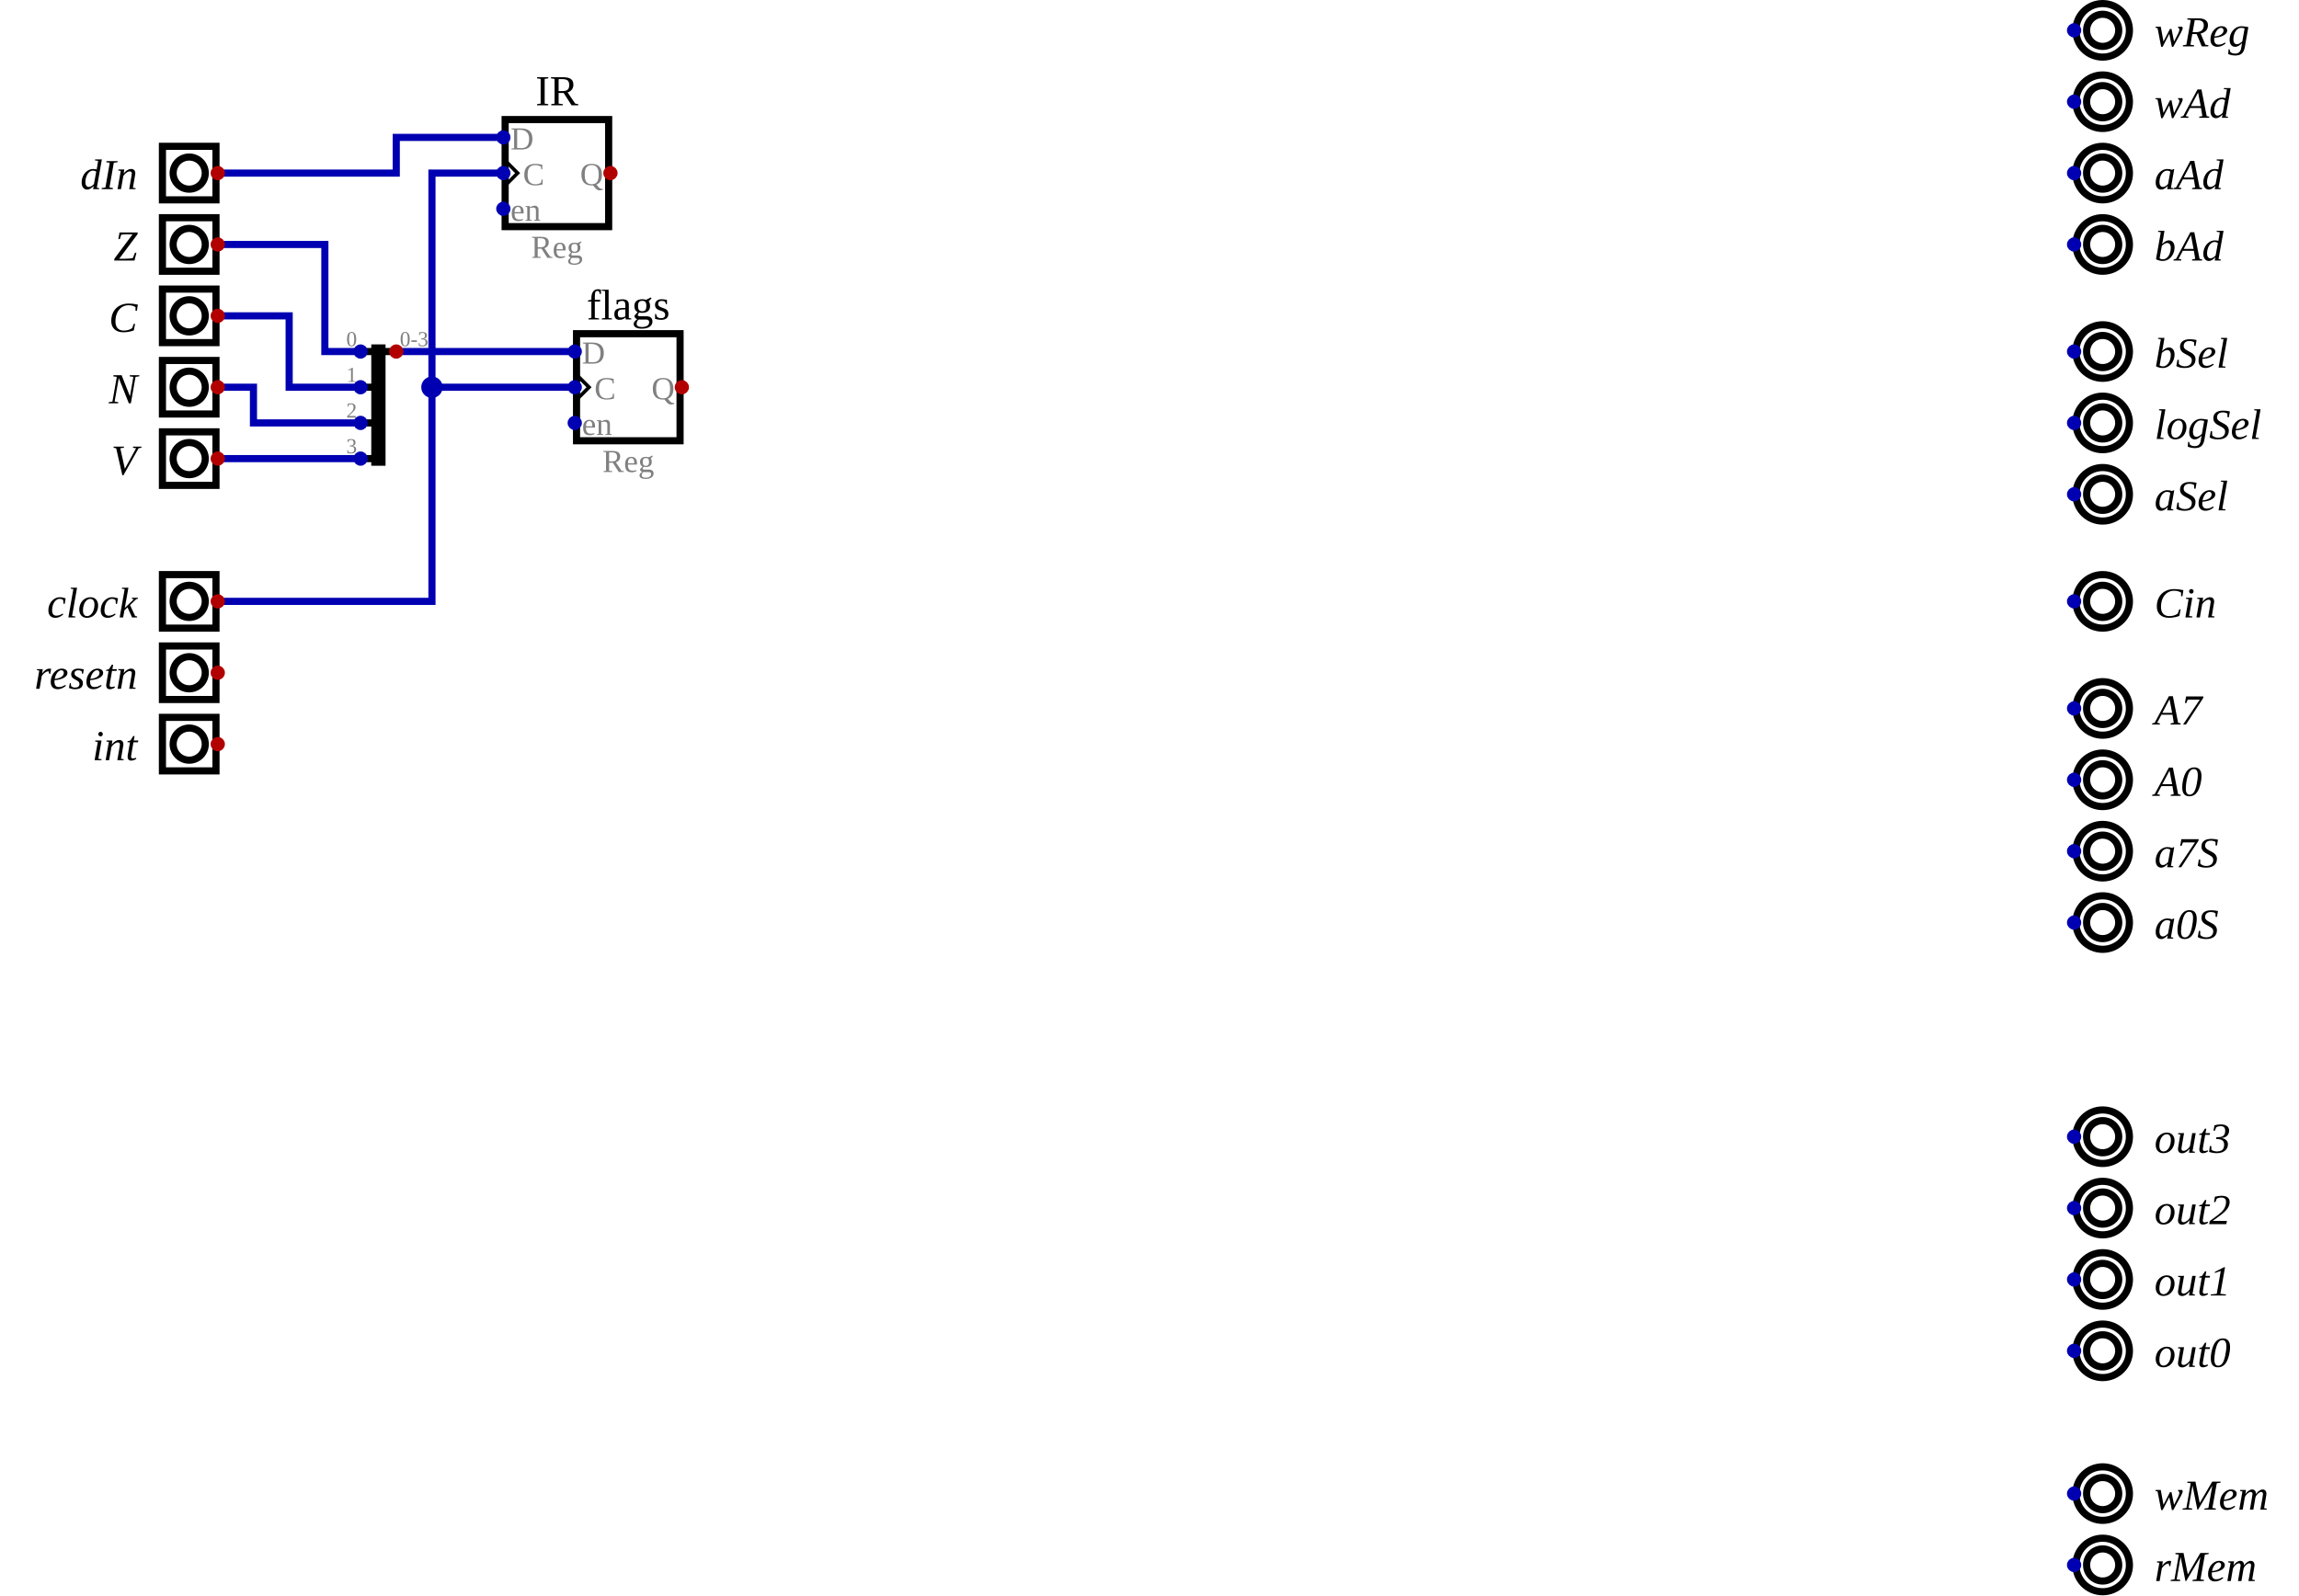
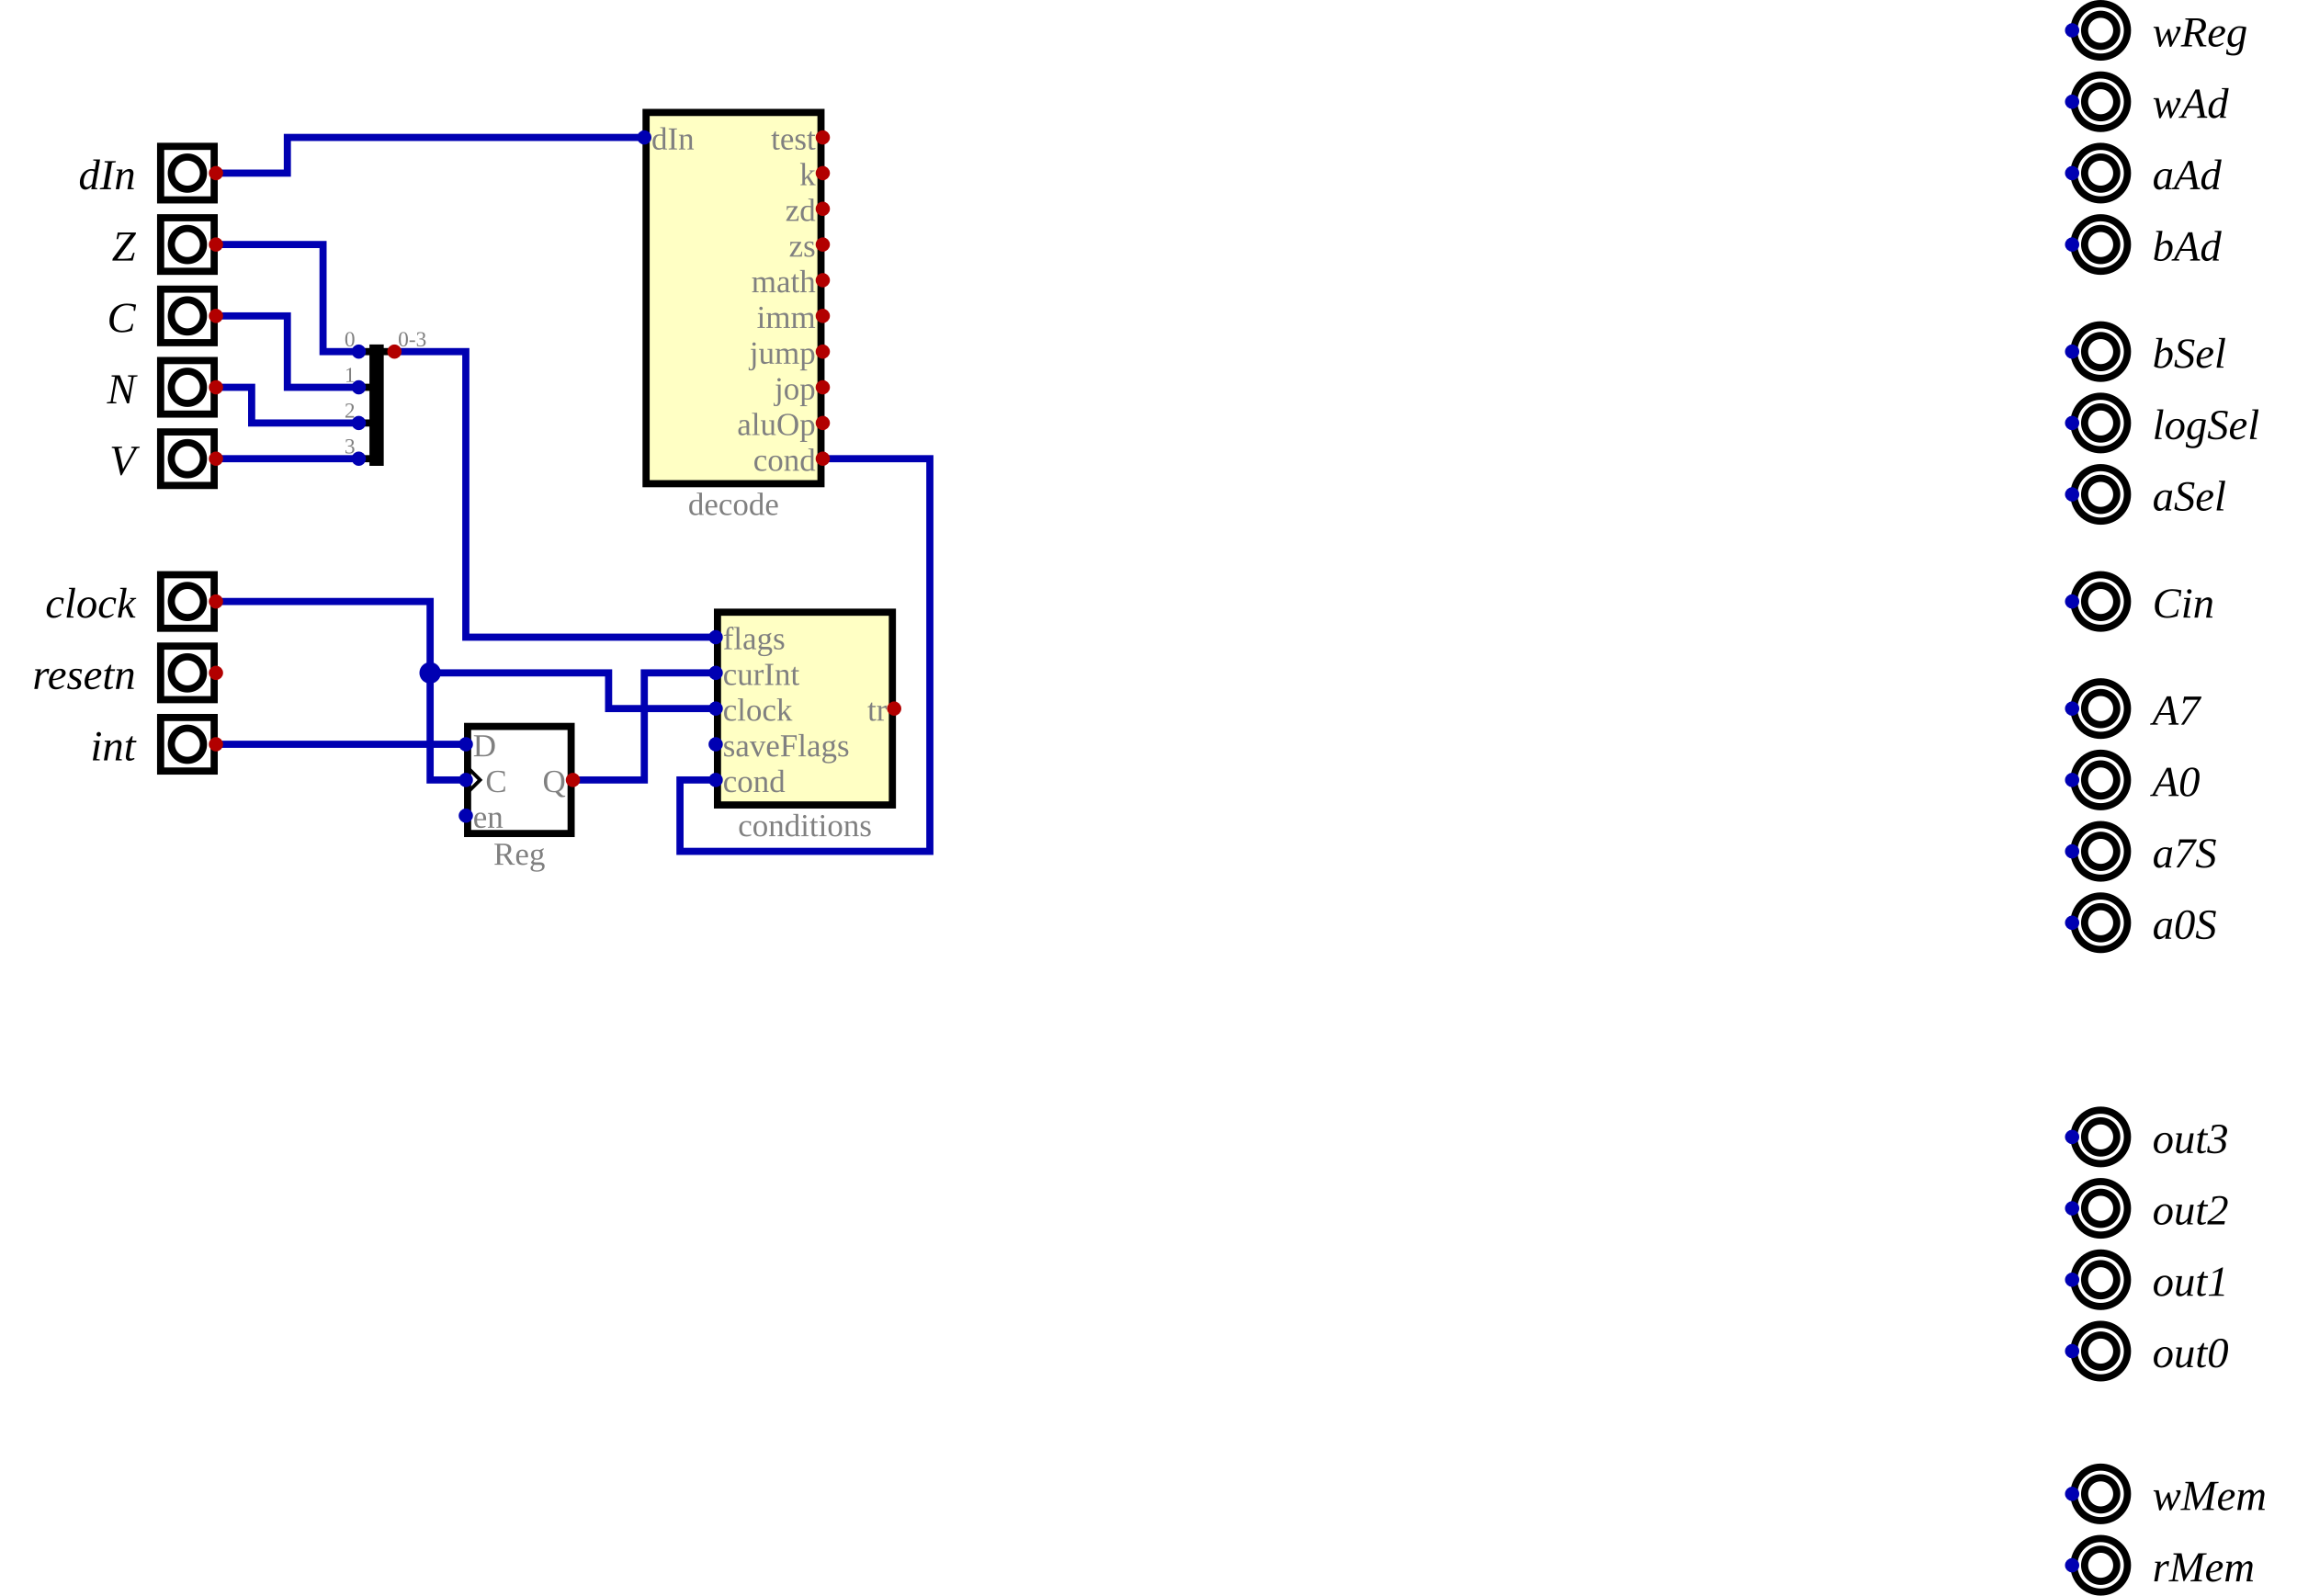
- <svg xmlns="http://www.w3.org/2000/svg" width="193.2mm" height="134.1mm" viewBox="138 63 1288 894">
+ <svg xmlns="http://www.w3.org/2000/svg" width="193.05mm" height="134.1mm" viewBox="139 63 1287 894">
  <g stroke-linecap="square">
-     <path d="M 260,160 L 360,160 L 360,140 L 420,140" stroke="#0000b2" stroke-width="4.0" fill="none" />
-     <path d="M 260,400 L 380,400 L 380,280" stroke="#0000b2" stroke-width="4.0" fill="none" />
-     <path d="M 260,320 L 340,320" stroke="#0000b2" stroke-width="4.0" fill="none" />
-     <path d="M 260,240 L 300,240 L 300,280 L 340,280" stroke="#0000b2" stroke-width="4.0" fill="none" />
-     <path d="M 360,260 L 460,260" stroke="#0000b2" stroke-width="4.0" fill="none" />
-     <path d="M 260,280 L 280,280 L 280,300 L 340,300" stroke="#0000b2" stroke-width="4.0" fill="none" />
-     <path d="M 260,200 L 320,200 L 320,260 L 340,260" stroke="#0000b2" stroke-width="4.0" fill="none" />
-     <path d="M 420,160 L 380,160 L 380,280 L 460,280" stroke="#0000b2" stroke-width="4.0" fill="none" />
    <path d="M 340,260 L 350,260 L 360,260" stroke="#000000" stroke-width="4.0" fill="none" />
    <path d="M 340,280 L 350,280" stroke="#000000" stroke-width="4.0" fill="none" />
    <path d="M 340,300 L 350,300" stroke="#000000" stroke-width="4.0" fill="none" />
    <path d="M 340,320 L 350,320" stroke="#000000" stroke-width="4.0" fill="none" />
-     <g>
-       <circle cx="380.0" cy="280.0" r="4.0" stroke="#0000b2" stroke-width="4.0" fill="#0000b2" />
+     <path d="M 260,320 L 340,320" stroke="#0000b2" stroke-width="4.0" fill="none" />
+     <path d="M 600,320 L 660,320 L 660,540 L 520,540 L 520,500 L 540,500" stroke="#0000b2" stroke-width="4.0" fill="none" />
+     <path d="M 260,480 L 400,480" stroke="#0000b2" stroke-width="4.0" fill="none" />
+     <path d="M 260,160 L 300,160 L 300,140 L 500,140" stroke="#0000b2" stroke-width="4.0" fill="none" />
+     <path d="M 360,260 L 400,260 L 400,420 L 540,420" stroke="#0000b2" stroke-width="4.0" fill="none" />
+     <path d="M 260,200 L 320,200 L 320,260 L 340,260" stroke="#0000b2" stroke-width="4.0" fill="none" />
+     <path d="M 260,400 L 380,400 L 380,440 L 480,440 L 480,460 L 540,460" stroke="#0000b2" stroke-width="4.0" fill="none" />
+     <path d="M 260,240 L 300,240 L 300,280 L 340,280" stroke="#0000b2" stroke-width="4.0" fill="none" />
+     <path d="M 380,440 L 380,500 L 400,500" stroke="#0000b2" stroke-width="4.0" fill="none" />
+     <path d="M 460,500 L 500,500 L 500,440 L 540,440" stroke="#0000b2" stroke-width="4.0" fill="none" />
+     <path d="M 260,280 L 280,280 L 280,300 L 340,300" stroke="#0000b2" stroke-width="4.0" fill="none" />
+     <g>
+       <circle cx="380.0" cy="440.0" r="4.0" stroke="#0000b2" stroke-width="4.0" fill="#0000b2" />
    </g>
    <g>
      <path d="M 229,145 L 259,145 L 259,175 L 229,175 Z" stroke="#000000" stroke-width="4.0" fill="none" />
      <circle cx="244.0" cy="160.0" r="9.0" stroke="#000000" stroke-width="4.0" fill="none" />
      <text text-anchor="end" x="215.0" y="169.0" fill="#000000" style="font-size:24px">
        <tspan style="font-style:italic;">dIn</tspan>
      </text>
      <circle cx="260.0" cy="160.0" r="2.0" stroke="#b20000" stroke-width="4.0" fill="#b20000" />
    </g>
    <g>
      <path d="M 229,185 L 259,185 L 259,215 L 229,215 Z" stroke="#000000" stroke-width="4.0" fill="none" />
      <circle cx="244.0" cy="200.0" r="9.0" stroke="#000000" stroke-width="4.0" fill="none" />
      <text text-anchor="end" x="215.0" y="209.0" fill="#000000" style="font-size:24px">
        <tspan style="font-style:italic;">Z</tspan>
      </text>
      <circle cx="260.0" cy="200.0" r="2.0" stroke="#b20000" stroke-width="4.0" fill="#b20000" />
    </g>
    <g>
      <path d="M 229,225 L 259,225 L 259,255 L 229,255 Z" stroke="#000000" stroke-width="4.0" fill="none" />
      <circle cx="244.0" cy="240.0" r="9.0" stroke="#000000" stroke-width="4.0" fill="none" />
      <text text-anchor="end" x="215.0" y="249.0" fill="#000000" style="font-size:24px">
        <tspan style="font-style:italic;">C</tspan>
      </text>
      <circle cx="260.0" cy="240.0" r="2.0" stroke="#b20000" stroke-width="4.0" fill="#b20000" />
    </g>
    <g>
      <path d="M 229,265 L 259,265 L 259,295 L 229,295 Z" stroke="#000000" stroke-width="4.0" fill="none" />
      <circle cx="244.0" cy="280.0" r="9.0" stroke="#000000" stroke-width="4.0" fill="none" />
      <text text-anchor="end" x="215.0" y="289.0" fill="#000000" style="font-size:24px">
        <tspan style="font-style:italic;">N</tspan>
      </text>
      <circle cx="260.0" cy="280.0" r="2.0" stroke="#b20000" stroke-width="4.0" fill="#b20000" />
    </g>
    <g>
      <path d="M 229,305 L 259,305 L 259,335 L 229,335 Z" stroke="#000000" stroke-width="4.0" fill="none" />
      <circle cx="244.0" cy="320.0" r="9.0" stroke="#000000" stroke-width="4.0" fill="none" />
      <text text-anchor="end" x="215.0" y="329.0" fill="#000000" style="font-size:24px">
        <tspan style="font-style:italic;">V</tspan>
      </text>
      <circle cx="260.0" cy="320.0" r="2.0" stroke="#b20000" stroke-width="4.0" fill="#b20000" />
    </g>
    <g>
      <path d="M 229,385 L 259,385 L 259,415 L 229,415 Z" stroke="#000000" stroke-width="4.0" fill="none" />
      <circle cx="244.0" cy="400.0" r="9.0" stroke="#000000" stroke-width="4.0" fill="none" />
      <text text-anchor="end" x="215.0" y="409.0" fill="#000000" style="font-size:24px">
        <tspan style="font-style:italic;">clock</tspan>
      </text>
      <circle cx="260.0" cy="400.0" r="2.0" stroke="#b20000" stroke-width="4.0" fill="#b20000" />
    </g>
    <g>
      <path d="M 229,425 L 259,425 L 259,455 L 229,455 Z" stroke="#000000" stroke-width="4.0" fill="none" />
      <circle cx="244.0" cy="440.0" r="9.0" stroke="#000000" stroke-width="4.0" fill="none" />
      <text text-anchor="end" x="215.0" y="449.0" fill="#000000" style="font-size:24px">
        <tspan style="font-style:italic;">resetn</tspan>
      </text>
      <circle cx="260.0" cy="440.0" r="2.0" stroke="#b20000" stroke-width="4.0" fill="#b20000" />
    </g>
    <g>
      <path d="M 229,465 L 259,465 L 259,495 L 229,495 Z" stroke="#000000" stroke-width="4.0" fill="none" />
      <circle cx="244.0" cy="480.0" r="9.0" stroke="#000000" stroke-width="4.0" fill="none" />
      <text text-anchor="end" x="215.0" y="489.0" fill="#000000" style="font-size:24px">
        <tspan style="font-style:italic;">int</tspan>
      </text>
      <circle cx="260.0" cy="480.0" r="2.0" stroke="#b20000" stroke-width="4.0" fill="#b20000" />
    </g>
    <g>
      <circle cx="1316.0" cy="80.0" r="9.0" stroke="#000000" stroke-width="4.0" fill="none" />
      <circle cx="1316.0" cy="80.0" r="15.0" stroke="#000000" stroke-width="4.0" fill="none" />
      <text text-anchor="start" x="1345.0" y="89.0" fill="#000000" style="font-size:24px">
        <tspan style="font-style:italic;">wReg</tspan>
      </text>
      <circle cx="1300.0" cy="80.0" r="2.0" stroke="#0000b2" stroke-width="4.0" fill="#0000b2" />
    </g>
    <g>
      <circle cx="1316.0" cy="120.0" r="9.0" stroke="#000000" stroke-width="4.0" fill="none" />
      <circle cx="1316.0" cy="120.0" r="15.0" stroke="#000000" stroke-width="4.0" fill="none" />
      <text text-anchor="start" x="1345.0" y="129.0" fill="#000000" style="font-size:24px">
        <tspan style="font-style:italic;">wAd</tspan>
      </text>
      <circle cx="1300.0" cy="120.0" r="2.0" stroke="#0000b2" stroke-width="4.0" fill="#0000b2" />
    </g>
    <g>
      <circle cx="1316.0" cy="160.0" r="9.0" stroke="#000000" stroke-width="4.0" fill="none" />
      <circle cx="1316.0" cy="160.0" r="15.0" stroke="#000000" stroke-width="4.0" fill="none" />
      <text text-anchor="start" x="1345.0" y="169.0" fill="#000000" style="font-size:24px">
        <tspan style="font-style:italic;">aAd</tspan>
      </text>
      <circle cx="1300.0" cy="160.0" r="2.0" stroke="#0000b2" stroke-width="4.0" fill="#0000b2" />
    </g>
    <g>
      <circle cx="1316.0" cy="200.0" r="9.0" stroke="#000000" stroke-width="4.0" fill="none" />
      <circle cx="1316.0" cy="200.0" r="15.0" stroke="#000000" stroke-width="4.0" fill="none" />
      <text text-anchor="start" x="1345.0" y="209.0" fill="#000000" style="font-size:24px">
        <tspan style="font-style:italic;">bAd</tspan>
      </text>
      <circle cx="1300.0" cy="200.0" r="2.0" stroke="#0000b2" stroke-width="4.0" fill="#0000b2" />
    </g>
    <g>
      <circle cx="1316.0" cy="260.0" r="9.0" stroke="#000000" stroke-width="4.0" fill="none" />
      <circle cx="1316.0" cy="260.0" r="15.0" stroke="#000000" stroke-width="4.0" fill="none" />
      <text text-anchor="start" x="1345.0" y="269.0" fill="#000000" style="font-size:24px">
        <tspan style="font-style:italic;">bSel</tspan>
      </text>
      <circle cx="1300.0" cy="260.0" r="2.0" stroke="#0000b2" stroke-width="4.0" fill="#0000b2" />
    </g>
    <g>
      <circle cx="1316.0" cy="300.0" r="9.0" stroke="#000000" stroke-width="4.0" fill="none" />
      <circle cx="1316.0" cy="300.0" r="15.0" stroke="#000000" stroke-width="4.0" fill="none" />
      <text text-anchor="start" x="1345.0" y="309.0" fill="#000000" style="font-size:24px">
        <tspan style="font-style:italic;">logSel</tspan>
      </text>
      <circle cx="1300.0" cy="300.0" r="2.0" stroke="#0000b2" stroke-width="4.0" fill="#0000b2" />
    </g>
    <g>
      <circle cx="1316.0" cy="340.0" r="9.0" stroke="#000000" stroke-width="4.0" fill="none" />
      <circle cx="1316.0" cy="340.0" r="15.0" stroke="#000000" stroke-width="4.0" fill="none" />
      <text text-anchor="start" x="1345.0" y="349.0" fill="#000000" style="font-size:24px">
        <tspan style="font-style:italic;">aSel</tspan>
      </text>
      <circle cx="1300.0" cy="340.0" r="2.0" stroke="#0000b2" stroke-width="4.0" fill="#0000b2" />
    </g>
    <g>
      <circle cx="1316.0" cy="400.0" r="9.0" stroke="#000000" stroke-width="4.0" fill="none" />
      <circle cx="1316.0" cy="400.0" r="15.0" stroke="#000000" stroke-width="4.0" fill="none" />
      <text text-anchor="start" x="1345.0" y="409.0" fill="#000000" style="font-size:24px">
        <tspan style="font-style:italic;">Cin</tspan>
      </text>
      <circle cx="1300.0" cy="400.0" r="2.0" stroke="#0000b2" stroke-width="4.0" fill="#0000b2" />
    </g>
    <g>
      <circle cx="1316.0" cy="460.0" r="9.0" stroke="#000000" stroke-width="4.0" fill="none" />
      <circle cx="1316.0" cy="460.0" r="15.0" stroke="#000000" stroke-width="4.0" fill="none" />
      <text text-anchor="start" x="1345.0" y="469.0" fill="#000000" style="font-size:24px">
        <tspan style="font-style:italic;">A7</tspan>
      </text>
      <circle cx="1300.0" cy="460.0" r="2.0" stroke="#0000b2" stroke-width="4.0" fill="#0000b2" />
    </g>
    <g>
      <circle cx="1316.0" cy="500.0" r="9.0" stroke="#000000" stroke-width="4.0" fill="none" />
      <circle cx="1316.0" cy="500.0" r="15.0" stroke="#000000" stroke-width="4.0" fill="none" />
      <text text-anchor="start" x="1345.0" y="509.0" fill="#000000" style="font-size:24px">
        <tspan style="font-style:italic;">A0</tspan>
      </text>
      <circle cx="1300.0" cy="500.0" r="2.0" stroke="#0000b2" stroke-width="4.0" fill="#0000b2" />
    </g>
    <g>
      <circle cx="1316.0" cy="540.0" r="9.0" stroke="#000000" stroke-width="4.0" fill="none" />
      <circle cx="1316.0" cy="540.0" r="15.0" stroke="#000000" stroke-width="4.0" fill="none" />
      <text text-anchor="start" x="1345.0" y="549.0" fill="#000000" style="font-size:24px">
        <tspan style="font-style:italic;">a7S</tspan>
      </text>
      <circle cx="1300.0" cy="540.0" r="2.0" stroke="#0000b2" stroke-width="4.0" fill="#0000b2" />
    </g>
    <g>
      <circle cx="1316.0" cy="580.0" r="9.0" stroke="#000000" stroke-width="4.0" fill="none" />
      <circle cx="1316.0" cy="580.0" r="15.0" stroke="#000000" stroke-width="4.0" fill="none" />
      <text text-anchor="start" x="1345.0" y="589.0" fill="#000000" style="font-size:24px">
        <tspan style="font-style:italic;">a0S</tspan>
      </text>
      <circle cx="1300.0" cy="580.0" r="2.0" stroke="#0000b2" stroke-width="4.0" fill="#0000b2" />
    </g>
    <g>
      <circle cx="1316.0" cy="900.0" r="9.0" stroke="#000000" stroke-width="4.0" fill="none" />
      <circle cx="1316.0" cy="900.0" r="15.0" stroke="#000000" stroke-width="4.0" fill="none" />
      <text text-anchor="start" x="1345.0" y="909.0" fill="#000000" style="font-size:24px">
        <tspan style="font-style:italic;">wMem</tspan>
      </text>
      <circle cx="1300.0" cy="900.0" r="2.0" stroke="#0000b2" stroke-width="4.0" fill="#0000b2" />
    </g>
    <g>
      <circle cx="1316.0" cy="700.0" r="9.0" stroke="#000000" stroke-width="4.0" fill="none" />
      <circle cx="1316.0" cy="700.0" r="15.0" stroke="#000000" stroke-width="4.0" fill="none" />
      <text text-anchor="start" x="1345.0" y="709.0" fill="#000000" style="font-size:24px">
        <tspan style="font-style:italic;">out3</tspan>
      </text>
      <circle cx="1300.0" cy="700.0" r="2.0" stroke="#0000b2" stroke-width="4.0" fill="#0000b2" />
    </g>
    <g>
      <circle cx="1316.0" cy="740.0" r="9.0" stroke="#000000" stroke-width="4.0" fill="none" />
      <circle cx="1316.0" cy="740.0" r="15.0" stroke="#000000" stroke-width="4.0" fill="none" />
      <text text-anchor="start" x="1345.0" y="749.0" fill="#000000" style="font-size:24px">
        <tspan style="font-style:italic;">out2</tspan>
      </text>
      <circle cx="1300.0" cy="740.0" r="2.0" stroke="#0000b2" stroke-width="4.0" fill="#0000b2" />
    </g>
    <g>
      <circle cx="1316.0" cy="780.0" r="9.0" stroke="#000000" stroke-width="4.0" fill="none" />
      <circle cx="1316.0" cy="780.0" r="15.0" stroke="#000000" stroke-width="4.0" fill="none" />
      <text text-anchor="start" x="1345.0" y="789.0" fill="#000000" style="font-size:24px">
        <tspan style="font-style:italic;">out1</tspan>
      </text>
      <circle cx="1300.0" cy="780.0" r="2.0" stroke="#0000b2" stroke-width="4.0" fill="#0000b2" />
    </g>
    <g>
      <circle cx="1316.0" cy="820.0" r="9.0" stroke="#000000" stroke-width="4.0" fill="none" />
      <circle cx="1316.0" cy="820.0" r="15.0" stroke="#000000" stroke-width="4.0" fill="none" />
      <text text-anchor="start" x="1345.0" y="829.0" fill="#000000" style="font-size:24px">
        <tspan style="font-style:italic;">out0</tspan>
      </text>
      <circle cx="1300.0" cy="820.0" r="2.0" stroke="#0000b2" stroke-width="4.0" fill="#0000b2" />
-     </g>
-     <g>
-       <path d="M 421,130 L 479,130 L 479,190 L 421,190 Z" stroke="#000000" stroke-width="4.0" fill="none" />
-       <text text-anchor="middle" x="450.0" y="122.0" fill="#000000" style="font-size:24px">IR</text>
-       <text text-anchor="start" x="424.0" y="146.75" fill="#808080" style="font-size:18px">D</text>
-       <path d="M 421,167 L 428,160 L 421,153" stroke="#000000" stroke-width="2.0" fill="none" />
-       <text text-anchor="start" x="431.0" y="166.75" fill="#808080" style="font-size:18px">C</text>
-       <text text-anchor="start" x="424.0" y="186.75" fill="#808080" style="font-size:18px">en</text>
-       <text text-anchor="end" x="476.0" y="166.75" fill="#808080" style="font-size:18px">Q</text>
-       <text text-anchor="middle" x="450.0" y="207.5" fill="#808080" style="font-size:18px">Reg</text>
-       <circle cx="420.0" cy="140.0" r="2.0" stroke="#0000b2" stroke-width="4.0" fill="#0000b2" />
-       <circle cx="420.0" cy="160.0" r="2.0" stroke="#0000b2" stroke-width="4.0" fill="#0000b2" />
-       <circle cx="420.0" cy="180.0" r="2.0" stroke="#0000b2" stroke-width="4.0" fill="#0000b2" />
-       <circle cx="480.0" cy="160.0" r="2.0" stroke="#b20000" stroke-width="4.0" fill="#b20000" />
-     </g>
-     <g>
-       <path d="M 461,250 L 519,250 L 519,310 L 461,310 Z" stroke="#000000" stroke-width="4.0" fill="none" />
-       <text text-anchor="middle" x="490.0" y="242.0" fill="#000000" style="font-size:24px">flags</text>
-       <text text-anchor="start" x="464.0" y="266.75" fill="#808080" style="font-size:18px">D</text>
-       <path d="M 461,287 L 468,280 L 461,273" stroke="#000000" stroke-width="2.0" fill="none" />
-       <text text-anchor="start" x="471.0" y="286.75" fill="#808080" style="font-size:18px">C</text>
-       <text text-anchor="start" x="464.0" y="306.75" fill="#808080" style="font-size:18px">en</text>
-       <text text-anchor="end" x="516.0" y="286.75" fill="#808080" style="font-size:18px">Q</text>
-       <text text-anchor="middle" x="490.0" y="327.5" fill="#808080" style="font-size:18px">Reg</text>
-       <circle cx="460.0" cy="260.0" r="2.0" stroke="#0000b2" stroke-width="4.0" fill="#0000b2" />
-       <circle cx="460.0" cy="280.0" r="2.0" stroke="#0000b2" stroke-width="4.0" fill="#0000b2" />
-       <circle cx="460.0" cy="300.0" r="2.0" stroke="#0000b2" stroke-width="4.0" fill="#0000b2" />
-       <circle cx="520.0" cy="280.0" r="2.0" stroke="#b20000" stroke-width="4.0" fill="#b20000" />
    </g>
    <g>
      <text text-anchor="end" x="338.0" y="257.0" fill="#808080" style="font-size:12px">0</text>
      <text text-anchor="end" x="338.0" y="277.0" fill="#808080" style="font-size:12px">1</text>
      <text text-anchor="end" x="338.0" y="297.0" fill="#808080" style="font-size:12px">2</text>
      <text text-anchor="end" x="338.0" y="317.0" fill="#808080" style="font-size:12px">3</text>
      <text text-anchor="start" x="362.0" y="257.0" fill="#808080" style="font-size:12px">0-3</text>
      <path d="M 348,258 L 352,258 L 352,322 L 348,322 Z" stroke="#000000" stroke-width="4.0" fill="#000000" fill-opacity="1.0" />
      <circle cx="340.0" cy="260.0" r="2.0" stroke="#0000b2" stroke-width="4.0" fill="#0000b2" />
      <circle cx="340.0" cy="280.0" r="2.0" stroke="#0000b2" stroke-width="4.0" fill="#0000b2" />
      <circle cx="340.0" cy="300.0" r="2.0" stroke="#0000b2" stroke-width="4.0" fill="#0000b2" />
      <circle cx="340.0" cy="320.0" r="2.0" stroke="#0000b2" stroke-width="4.0" fill="#0000b2" />
      <circle cx="360.0" cy="260.0" r="2.0" stroke="#b20000" stroke-width="4.0" fill="#b20000" />
    </g>
    <g>
      <circle cx="1316.0" cy="940.0" r="9.0" stroke="#000000" stroke-width="4.0" fill="none" />
      <circle cx="1316.0" cy="940.0" r="15.0" stroke="#000000" stroke-width="4.0" fill="none" />
      <text text-anchor="start" x="1345.0" y="949.0" fill="#000000" style="font-size:24px">
        <tspan style="font-style:italic;">rMem</tspan>
      </text>
      <circle cx="1300.0" cy="940.0" r="2.0" stroke="#0000b2" stroke-width="4.0" fill="#0000b2" />
    </g>
+     <g>
+       <path d="M 401,470 L 459,470 L 459,530 L 401,530 Z" stroke="#000000" stroke-width="4.0" fill="none" />
+       <text text-anchor="start" x="404.0" y="486.75" fill="#808080" style="font-size:18px">D</text>
+       <path d="M 401,507 L 408,500 L 401,493" stroke="#000000" stroke-width="2.0" fill="none" />
+       <text text-anchor="start" x="411.0" y="506.75" fill="#808080" style="font-size:18px">C</text>
+       <text text-anchor="start" x="404.0" y="526.75" fill="#808080" style="font-size:18px">en</text>
+       <text text-anchor="end" x="456.0" y="506.75" fill="#808080" style="font-size:18px">Q</text>
+       <text text-anchor="middle" x="430.0" y="547.5" fill="#808080" style="font-size:18px">Reg</text>
+       <circle cx="400.0" cy="480.0" r="2.0" stroke="#0000b2" stroke-width="4.0" fill="#0000b2" />
+       <circle cx="400.0" cy="500.0" r="2.0" stroke="#0000b2" stroke-width="4.0" fill="#0000b2" />
+       <circle cx="400.0" cy="520.0" r="2.0" stroke="#0000b2" stroke-width="4.0" fill="#0000b2" />
+       <circle cx="460.0" cy="500.0" r="2.0" stroke="#b20000" stroke-width="4.0" fill="#b20000" />
+     </g>
+     <g>
+       <path d="M 501,126 L 599,126 L 599,334 L 501,334 Z" stroke="#ffffb4" stroke-width="0.0" fill="#ffffb4" fill-opacity="0.784" />
+       <path d="M 501,126 L 599,126 L 599,334 L 501,334 Z" stroke="#000000" stroke-width="4.0" fill="none" />
+       <text text-anchor="start" x="504.0" y="146.75" fill="#808080" style="font-size:18px">dIn</text>
+       <text text-anchor="end" x="596.0" y="146.75" fill="#808080" style="font-size:18px">test</text>
+       <text text-anchor="end" x="596.0" y="166.75" fill="#808080" style="font-size:18px">k</text>
+       <text text-anchor="end" x="596.0" y="186.75" fill="#808080" style="font-size:18px">zd</text>
+       <text text-anchor="end" x="596.0" y="206.75" fill="#808080" style="font-size:18px">zs</text>
+       <text text-anchor="end" x="596.0" y="226.75" fill="#808080" style="font-size:18px">math</text>
+       <text text-anchor="end" x="596.0" y="246.75" fill="#808080" style="font-size:18px">imm</text>
+       <text text-anchor="end" x="596.0" y="266.75" fill="#808080" style="font-size:18px">jump</text>
+       <text text-anchor="end" x="596.0" y="286.75" fill="#808080" style="font-size:18px">jop</text>
+       <text text-anchor="end" x="596.0" y="306.75" fill="#808080" style="font-size:18px">aluOp</text>
+       <text text-anchor="end" x="596.0" y="326.75" fill="#808080" style="font-size:18px">cond</text>
+       <text text-anchor="middle" x="550.0" y="351.5" fill="#808080" style="font-size:18px">decode</text>
+       <circle cx="500.0" cy="140.0" r="2.0" stroke="#0000b2" stroke-width="4.0" fill="#0000b2" />
+       <circle cx="600.0" cy="140.0" r="2.0" stroke="#b20000" stroke-width="4.0" fill="#b20000" />
+       <circle cx="600.0" cy="160.0" r="2.0" stroke="#b20000" stroke-width="4.0" fill="#b20000" />
+       <circle cx="600.0" cy="180.0" r="2.0" stroke="#b20000" stroke-width="4.0" fill="#b20000" />
+       <circle cx="600.0" cy="200.0" r="2.0" stroke="#b20000" stroke-width="4.0" fill="#b20000" />
+       <circle cx="600.0" cy="220.0" r="2.0" stroke="#b20000" stroke-width="4.0" fill="#b20000" />
+       <circle cx="600.0" cy="240.0" r="2.0" stroke="#b20000" stroke-width="4.0" fill="#b20000" />
+       <circle cx="600.0" cy="260.0" r="2.0" stroke="#b20000" stroke-width="4.0" fill="#b20000" />
+       <circle cx="600.0" cy="280.0" r="2.0" stroke="#b20000" stroke-width="4.0" fill="#b20000" />
+       <circle cx="600.0" cy="300.0" r="2.0" stroke="#b20000" stroke-width="4.0" fill="#b20000" />
+       <circle cx="600.0" cy="320.0" r="2.0" stroke="#b20000" stroke-width="4.0" fill="#b20000" />
+     </g>
+     <g>
+       <path d="M 541,406 L 639,406 L 639,514 L 541,514 Z" stroke="#ffffb4" stroke-width="0.0" fill="#ffffb4" fill-opacity="0.784" />
+       <path d="M 541,406 L 639,406 L 639,514 L 541,514 Z" stroke="#000000" stroke-width="4.0" fill="none" />
+       <text text-anchor="start" x="544.0" y="426.75" fill="#808080" style="font-size:18px">flags</text>
+       <text text-anchor="start" x="544.0" y="446.75" fill="#808080" style="font-size:18px">curInt</text>
+       <text text-anchor="start" x="544.0" y="466.75" fill="#808080" style="font-size:18px">clock</text>
+       <text text-anchor="start" x="544.0" y="486.75" fill="#808080" style="font-size:18px">saveFlags</text>
+       <text text-anchor="start" x="544.0" y="506.75" fill="#808080" style="font-size:18px">cond</text>
+       <text text-anchor="end" x="636.0" y="466.75" fill="#808080" style="font-size:18px">tr</text>
+       <text text-anchor="middle" x="590.0" y="531.5" fill="#808080" style="font-size:18px">conditions</text>
+       <circle cx="540.0" cy="420.0" r="2.0" stroke="#0000b2" stroke-width="4.0" fill="#0000b2" />
+       <circle cx="540.0" cy="440.0" r="2.0" stroke="#0000b2" stroke-width="4.0" fill="#0000b2" />
+       <circle cx="540.0" cy="460.0" r="2.0" stroke="#0000b2" stroke-width="4.0" fill="#0000b2" />
+       <circle cx="540.0" cy="480.0" r="2.0" stroke="#0000b2" stroke-width="4.0" fill="#0000b2" />
+       <circle cx="540.0" cy="500.0" r="2.0" stroke="#0000b2" stroke-width="4.0" fill="#0000b2" />
+       <circle cx="640.0" cy="460.0" r="2.0" stroke="#b20000" stroke-width="4.0" fill="#b20000" />
+     </g>
  </g>
</svg>
